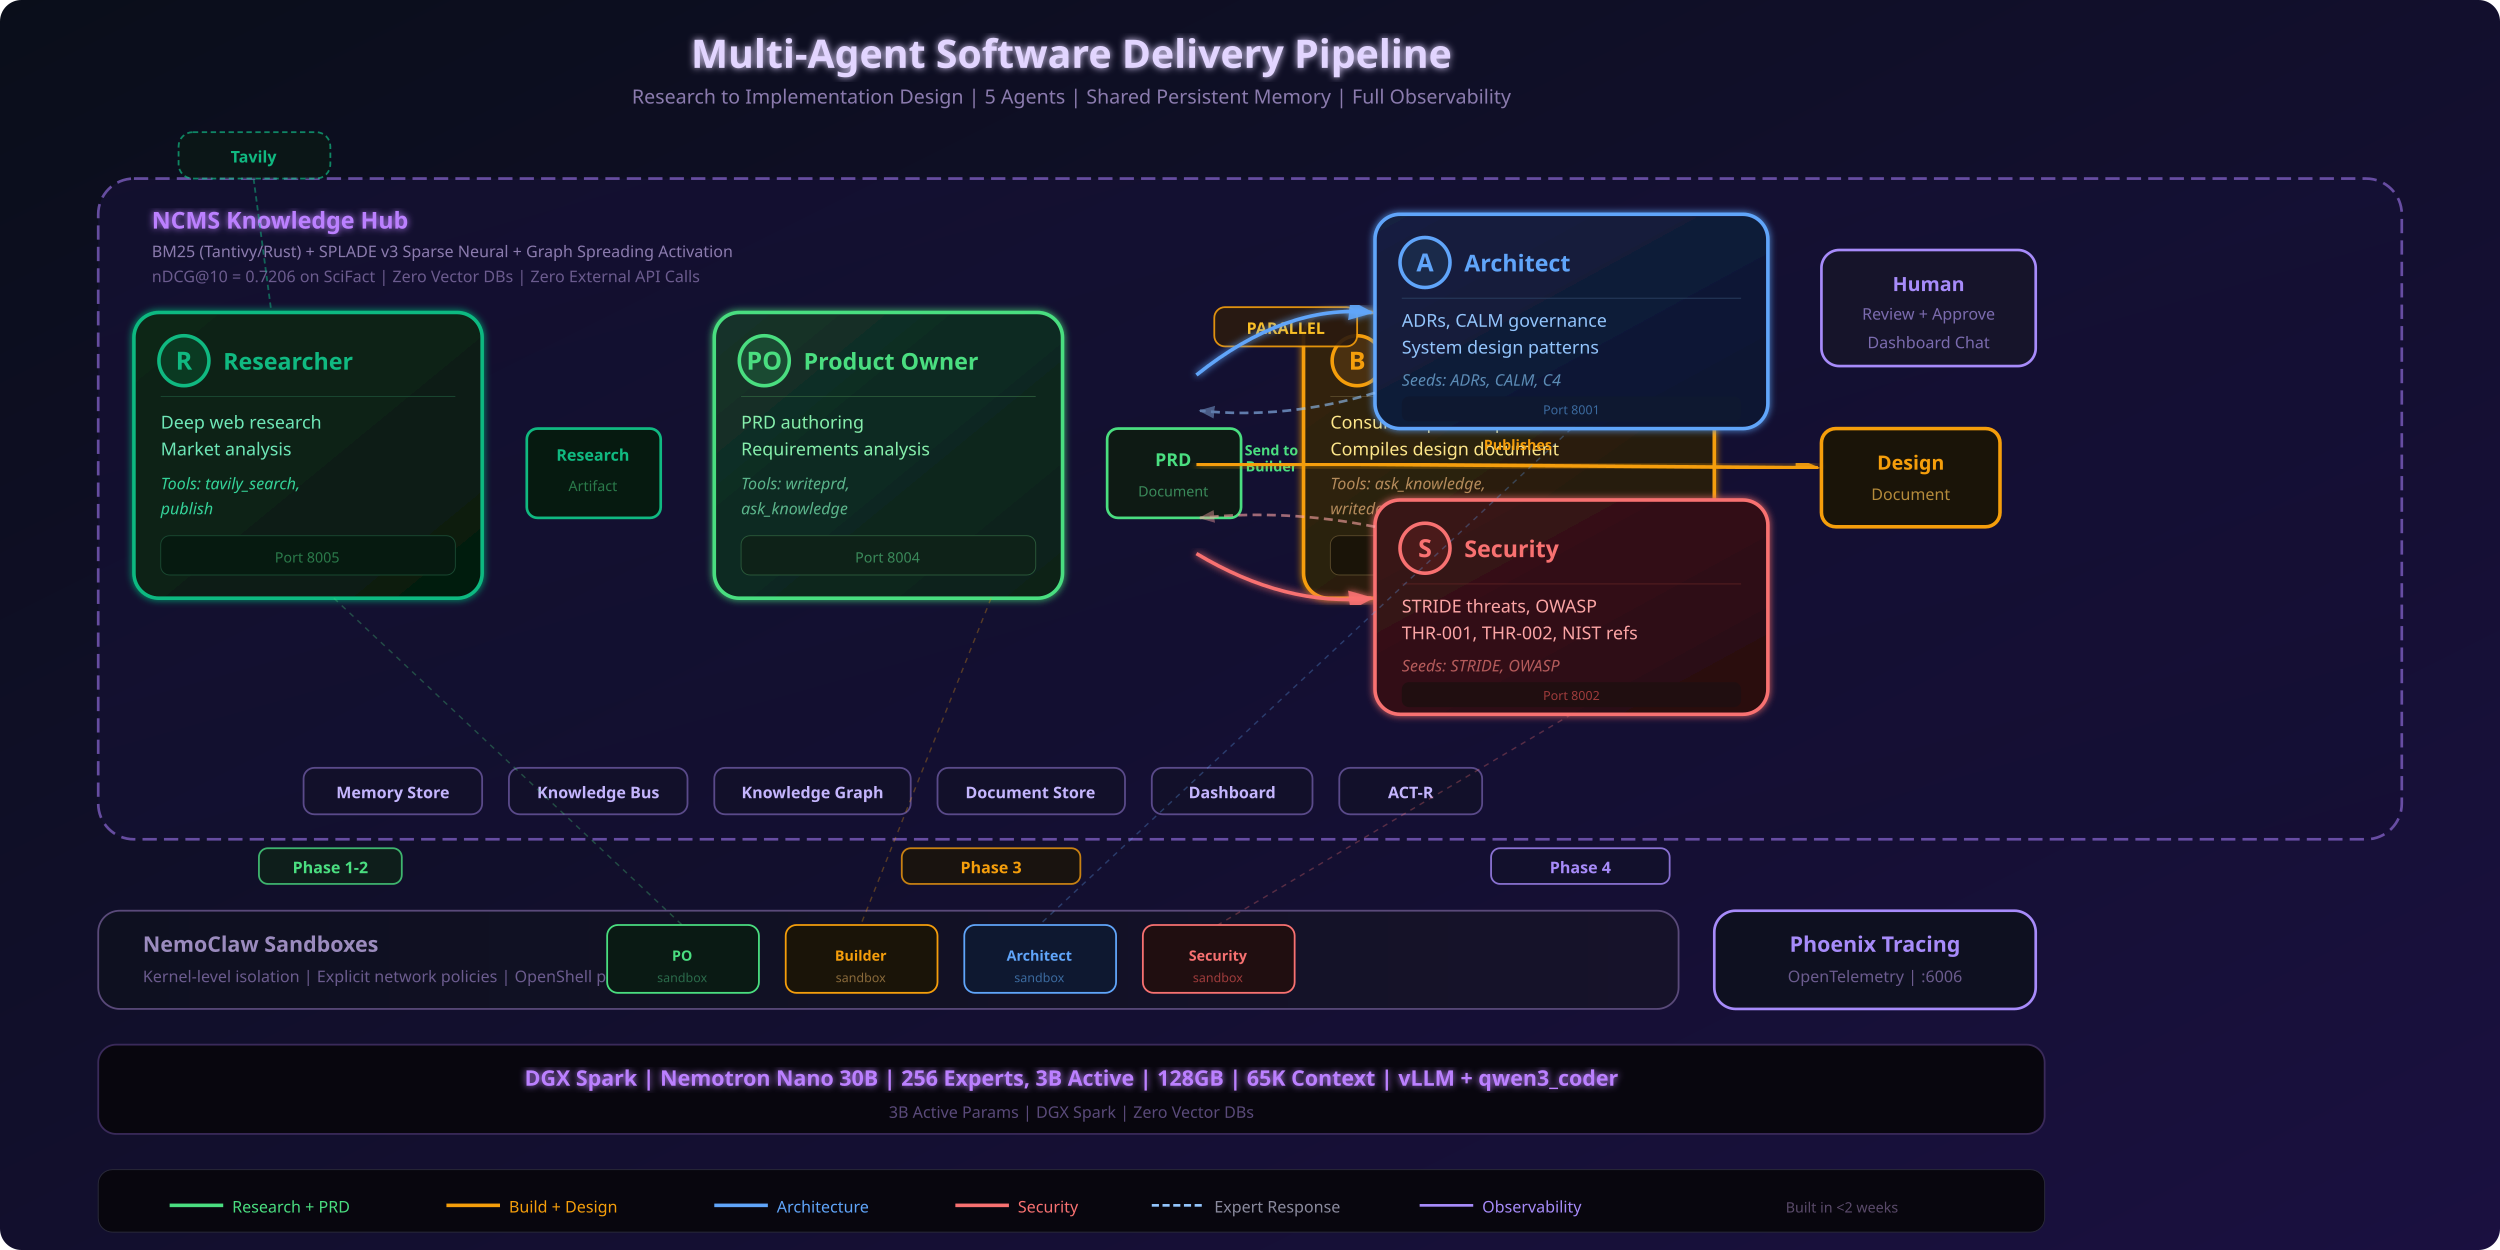
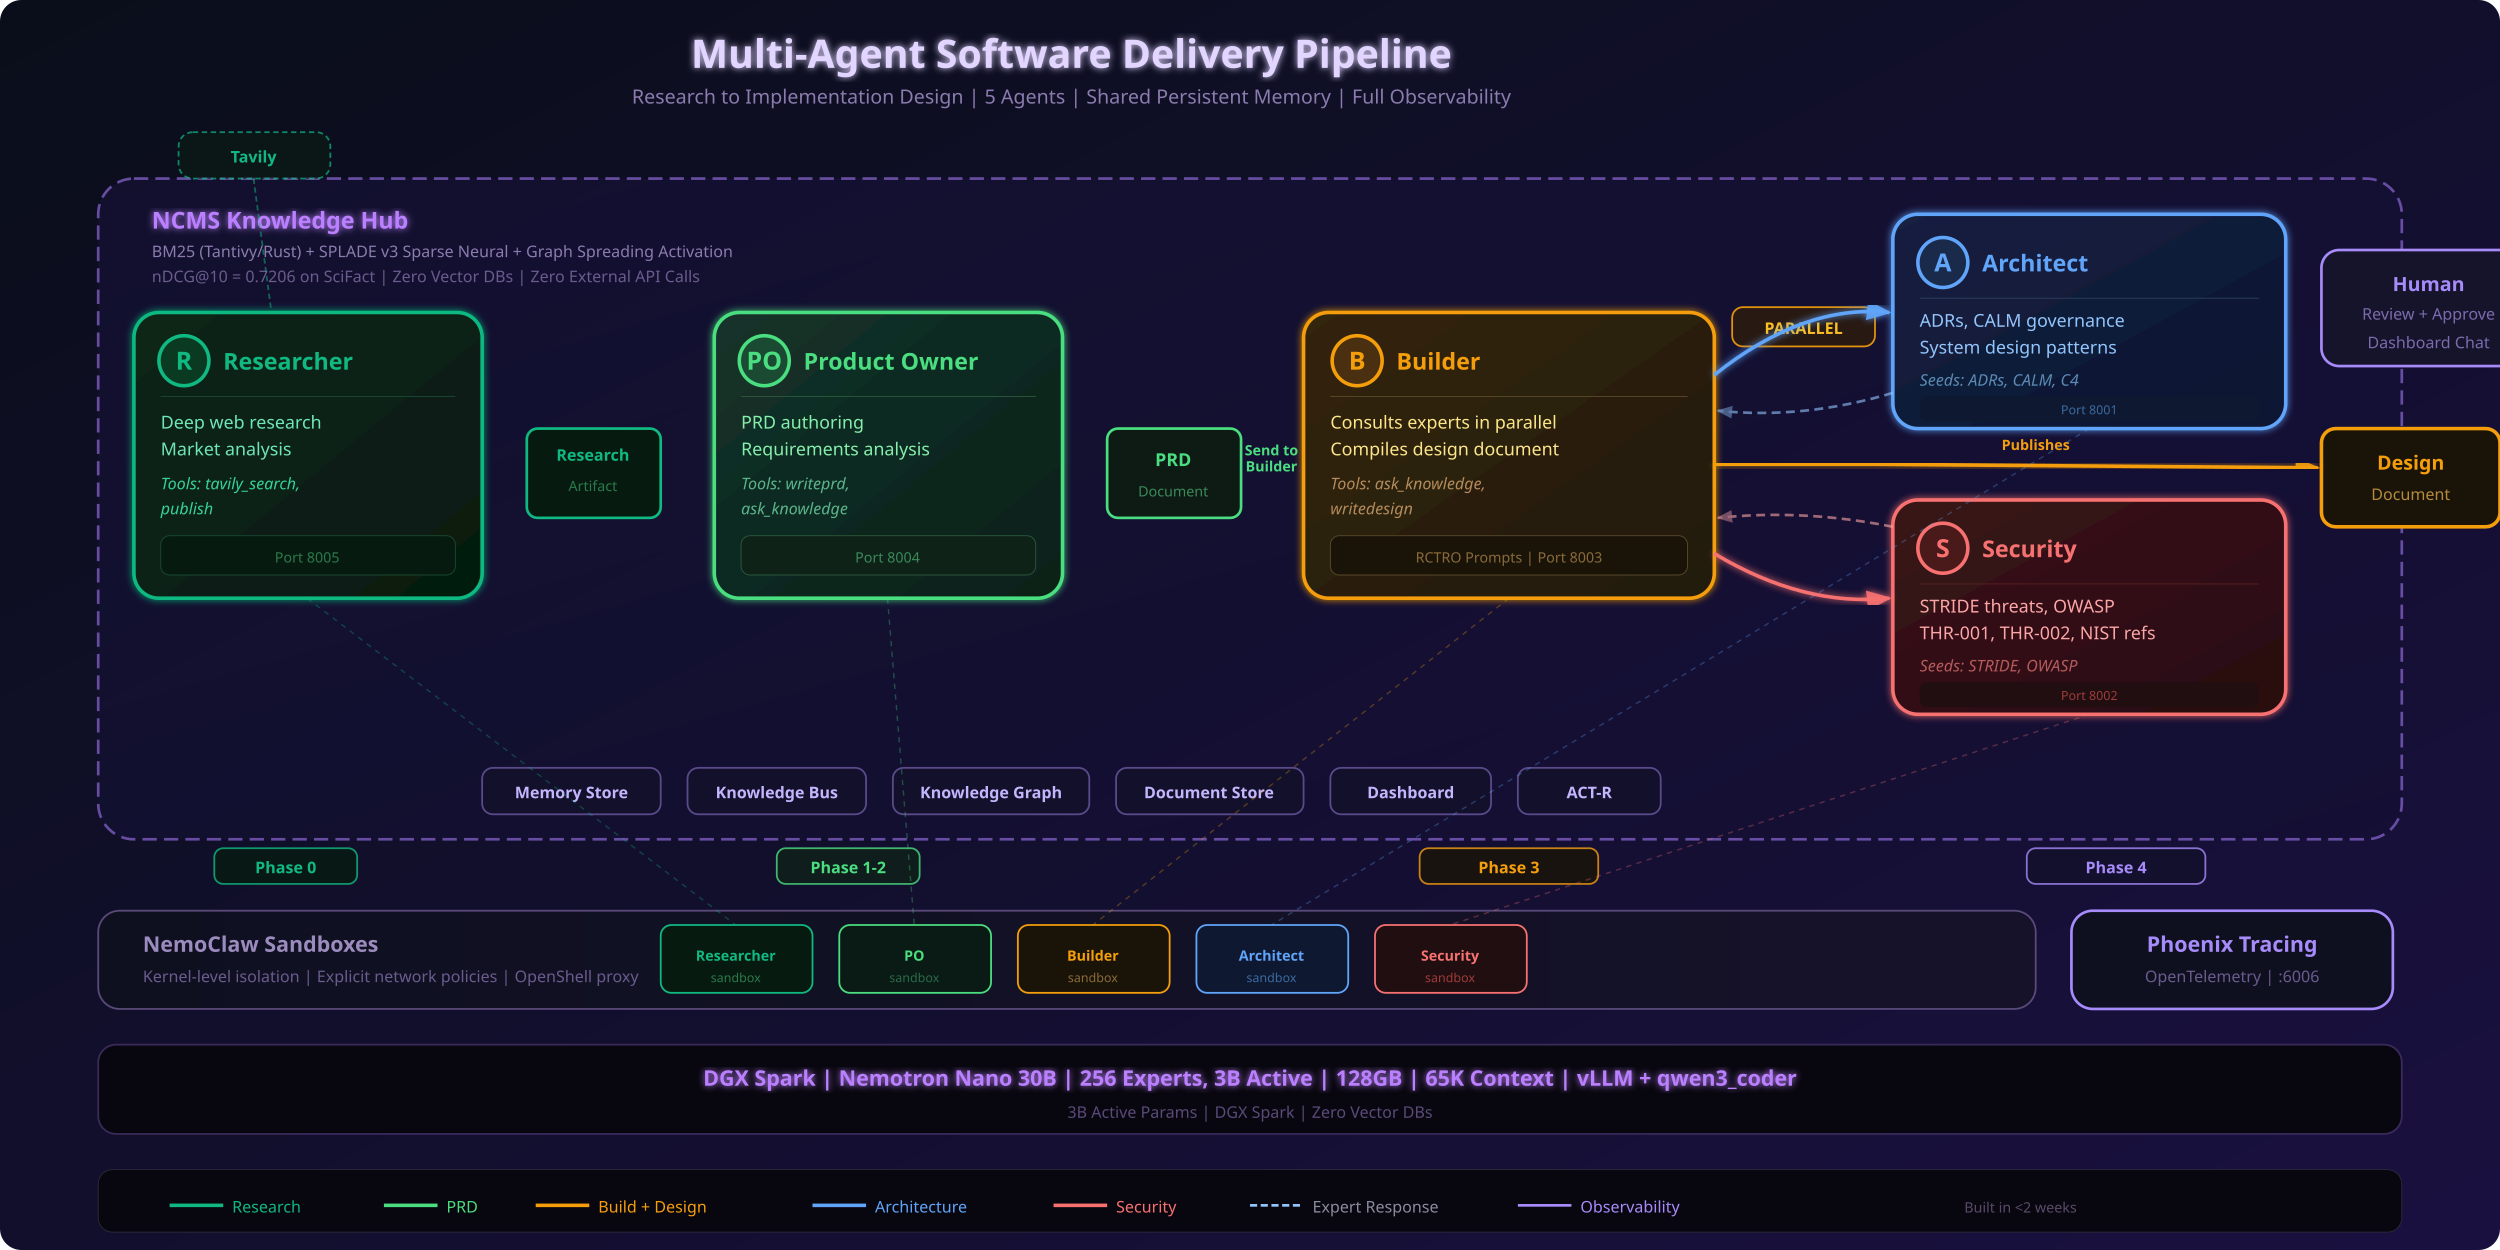
<svg xmlns="http://www.w3.org/2000/svg" viewBox="0 0 1400 700" font-family="'Segoe UI', system-ui, -apple-system, sans-serif">
  <defs>
    <linearGradient id="bgGrad" x1="0%" y1="0%" x2="100%" y2="100%">
      <stop offset="0%" style="stop-color:#0a0e1a;stop-opacity:1" />
      <stop offset="100%" style="stop-color:#1a1040;stop-opacity:1" />
    </linearGradient>
    <linearGradient id="hubGrad" x1="0%" y1="0%" x2="100%" y2="100%">
      <stop offset="0%" style="stop-color:#1a1240;stop-opacity:0.6" />
      <stop offset="100%" style="stop-color:#120e30;stop-opacity:0.6" />
    </linearGradient>
    <linearGradient id="poGrad" x1="0%" y1="0%" x2="100%" y2="100%">
      <stop offset="0%" style="stop-color:#14332a" />
      <stop offset="100%" style="stop-color:#0a2018" />
    </linearGradient>
    <linearGradient id="buildGrad" x1="0%" y1="0%" x2="100%" y2="100%">
      <stop offset="0%" style="stop-color:#33250e" />
      <stop offset="100%" style="stop-color:#221a08" />
    </linearGradient>
    <linearGradient id="archGrad" x1="0%" y1="0%" x2="100%" y2="100%">
      <stop offset="0%" style="stop-color:#142040" />
      <stop offset="100%" style="stop-color:#0e1530" />
    </linearGradient>
    <linearGradient id="secGrad" x1="0%" y1="0%" x2="100%" y2="100%">
      <stop offset="0%" style="stop-color:#3a1418" />
      <stop offset="100%" style="stop-color:#280c10" />
    </linearGradient>
    <linearGradient id="researchGrad" x1="0%" y1="0%" x2="100%" y2="100%">
      <stop offset="0%" style="stop-color:#0a2618" />
      <stop offset="100%" style="stop-color:#061a10" />
    </linearGradient>
    <linearGradient id="sandboxGrad" x1="0%" y1="0%" x2="100%" y2="0%">
      <stop offset="0%" style="stop-color:#0e1020" />
      <stop offset="100%" style="stop-color:#16122a" />
    </linearGradient>
    <filter id="glow">
      <feGaussianBlur stdDeviation="4" result="blur" />
      <feMerge>
        <feMergeNode in="blur" />
        <feMergeNode in="SourceGraphic" />
      </feMerge>
    </filter>
    <filter id="softGlow">
      <feGaussianBlur stdDeviation="2" result="blur" />
      <feMerge>
        <feMergeNode in="blur" />
        <feMergeNode in="SourceGraphic" />
      </feMerge>
    </filter>
    <marker id="arrowGreen" viewBox="0 0 10 10" refX="9" refY="5" markerWidth="7" markerHeight="7" orient="auto-start-reverse">
      <path d="M 0 1 L 10 5 L 0 9 z" fill="#4ade80" opacity="0.9" />
    </marker>
    <marker id="arrowTeal" viewBox="0 0 10 10" refX="9" refY="5" markerWidth="7" markerHeight="7" orient="auto-start-reverse">
      <path d="M 0 1 L 10 5 L 0 9 z" fill="#10b981" opacity="0.9" />
    </marker>
    <marker id="arrowAmber" viewBox="0 0 10 10" refX="9" refY="5" markerWidth="7" markerHeight="7" orient="auto-start-reverse">
      <path d="M 0 1 L 10 5 L 0 9 z" fill="#f59e0b" opacity="0.9" />
    </marker>
    <marker id="arrowBlue" viewBox="0 0 10 10" refX="9" refY="5" markerWidth="7" markerHeight="7" orient="auto-start-reverse">
      <path d="M 0 1 L 10 5 L 0 9 z" fill="#60a5fa" opacity="0.9" />
    </marker>
    <marker id="arrowRed" viewBox="0 0 10 10" refX="9" refY="5" markerWidth="7" markerHeight="7" orient="auto-start-reverse">
      <path d="M 0 1 L 10 5 L 0 9 z" fill="#f87171" opacity="0.9" />
    </marker>
    <marker id="arrowBlueReturn" viewBox="0 0 10 10" refX="9" refY="5" markerWidth="6" markerHeight="6" orient="auto-start-reverse">
      <path d="M 0 1 L 10 5 L 0 9 z" fill="#93c5fd" opacity="0.7" />
    </marker>
    <marker id="arrowRedReturn" viewBox="0 0 10 10" refX="9" refY="5" markerWidth="6" markerHeight="6" orient="auto-start-reverse">
      <path d="M 0 1 L 10 5 L 0 9 z" fill="#fca5a5" opacity="0.7" />
    </marker>
  </defs>
  <rect width="1400" height="700" fill="url(#bgGrad)" rx="12" />
  <text x="600" y="38" text-anchor="middle" fill="#e2d5ff" font-size="22" font-weight="700" filter="url(#softGlow)">Multi-Agent Software Delivery Pipeline</text>
  <text x="600" y="58" text-anchor="middle" fill="#8b7bae" font-size="11">Research to Implementation Design  |  5 Agents  |  Shared Persistent Memory  |  Full Observability</text>
  <rect x="55" y="100" width="1290" height="370" rx="20" fill="url(#hubGrad)" stroke="#7c5cbf" stroke-width="1.5" stroke-dasharray="8,4" opacity="0.8" />
  <text x="85" y="128" fill="#bb80ff" font-size="13" font-weight="700" filter="url(#softGlow)">NCMS Knowledge Hub</text>
  <text x="85" y="144" fill="#8b7bae" font-size="9">BM25 (Tantivy/Rust) + SPLADE v3 Sparse Neural + Graph Spreading Activation</text>
  <text x="85" y="158" fill="#6b5b8e" font-size="9">nDCG@10 = 0.7206 on SciFact  |  Zero Vector DBs  |  Zero External API Calls</text>
-   <rect x="170" y="430" width="100" height="26" rx="6" fill="#12102a" stroke="#5a4a8a" stroke-width="1" />
-   <text x="220" y="447" text-anchor="middle" fill="#c4b5fd" font-size="9" font-weight="600">Memory Store</text>
-   <rect x="285" y="430" width="100" height="26" rx="6" fill="#12102a" stroke="#5a4a8a" stroke-width="1" />
-   <text x="335" y="447" text-anchor="middle" fill="#c4b5fd" font-size="9" font-weight="600">Knowledge Bus</text>
-   <rect x="400" y="430" width="110" height="26" rx="6" fill="#12102a" stroke="#5a4a8a" stroke-width="1" />
-   <text x="455" y="447" text-anchor="middle" fill="#c4b5fd" font-size="9" font-weight="600">Knowledge Graph</text>
-   <rect x="525" y="430" width="105" height="26" rx="6" fill="#12102a" stroke="#5a4a8a" stroke-width="1" />
-   <text x="577" y="447" text-anchor="middle" fill="#c4b5fd" font-size="9" font-weight="600">Document Store</text>
-   <rect x="645" y="430" width="90" height="26" rx="6" fill="#12102a" stroke="#5a4a8a" stroke-width="1" />
-   <text x="690" y="447" text-anchor="middle" fill="#c4b5fd" font-size="9" font-weight="600">Dashboard</text>
-   <rect x="750" y="430" width="80" height="26" rx="6" fill="#12102a" stroke="#5a4a8a" stroke-width="1" />
-   <text x="790" y="447" text-anchor="middle" fill="#c4b5fd" font-size="9" font-weight="600">ACT-R</text>
+   <rect x="270" y="430" width="100" height="26" rx="6" fill="#12102a" stroke="#5a4a8a" stroke-width="1" />
+   <text x="320" y="447" text-anchor="middle" fill="#c4b5fd" font-size="9" font-weight="600">Memory Store</text>
+   <rect x="385" y="430" width="100" height="26" rx="6" fill="#12102a" stroke="#5a4a8a" stroke-width="1" />
+   <text x="435" y="447" text-anchor="middle" fill="#c4b5fd" font-size="9" font-weight="600">Knowledge Bus</text>
+   <rect x="500" y="430" width="110" height="26" rx="6" fill="#12102a" stroke="#5a4a8a" stroke-width="1" />
+   <text x="555" y="447" text-anchor="middle" fill="#c4b5fd" font-size="9" font-weight="600">Knowledge Graph</text>
+   <rect x="625" y="430" width="105" height="26" rx="6" fill="#12102a" stroke="#5a4a8a" stroke-width="1" />
+   <text x="677" y="447" text-anchor="middle" fill="#c4b5fd" font-size="9" font-weight="600">Document Store</text>
+   <rect x="745" y="430" width="90" height="26" rx="6" fill="#12102a" stroke="#5a4a8a" stroke-width="1" />
+   <text x="790" y="447" text-anchor="middle" fill="#c4b5fd" font-size="9" font-weight="600">Dashboard</text>
+   <rect x="850" y="430" width="80" height="26" rx="6" fill="#12102a" stroke="#5a4a8a" stroke-width="1" />
+   <text x="890" y="447" text-anchor="middle" fill="#c4b5fd" font-size="9" font-weight="600">ACT-R</text>
  <rect x="100" y="74" width="85" height="26" rx="8" fill="#0a1a14" stroke="#10b981" stroke-width="1" stroke-dasharray="3,2" opacity="0.7" />
  <text x="142" y="91" text-anchor="middle" fill="#10b981" font-size="9" font-weight="600">Tavily</text>
  <path d="M 142 100 L 152 175" fill="none" stroke="#10b981" stroke-width="1" stroke-dasharray="3,2" opacity="0.5" />
  <rect x="75" y="175" width="195" height="160" rx="14" fill="url(#researchGrad)" stroke="#10b981" stroke-width="2" filter="url(#softGlow)" />
  <circle cx="103" cy="202" r="14" fill="#0a3a22" stroke="#10b981" stroke-width="2" />
  <text x="103" y="207" text-anchor="middle" fill="#10b981" font-size="14" font-weight="700">R</text>
  <text x="125" y="207" fill="#10b981" font-size="13" font-weight="700">Researcher</text>
  <line x1="90" y1="222" x2="255" y2="222" stroke="#1a4a32" stroke-width="0.5" />
  <text x="90" y="240" fill="#6ee7b7" font-size="10">Deep web research</text>
  <text x="90" y="255" fill="#6ee7b7" font-size="10">Market analysis</text>
  <text x="90" y="274" fill="#34d399" font-size="9" font-style="italic">Tools: tavily_search,</text>
  <text x="90" y="288" fill="#34d399" font-size="9" font-style="italic">publish</text>
  <rect x="90" y="300" width="165" height="22" rx="5" fill="#061a10" stroke="#1a4a32" stroke-width="0.5" />
  <text x="172" y="315" text-anchor="middle" fill="#2a7a4a" font-size="8">Port 8005</text>
  <rect x="295" y="240" width="75" height="50" rx="6" fill="#061a10" stroke="#10b981" stroke-width="1.5" />
  <text x="332" y="258" text-anchor="middle" fill="#10b981" font-size="9" font-weight="700">Research</text>
  <text x="332" y="275" text-anchor="middle" fill="#2a7a4a" font-size="8">Artifact</text>
  <path d="M 270 260 L 293 260" fill="none" stroke="#10b981" stroke-width="2" marker-end="url(#arrowTeal)" filter="url(#softGlow)" />
  <path d="M 370 265 L 398 265" fill="none" stroke="#10b981" stroke-width="2" marker-end="url(#arrowTeal)" filter="url(#softGlow)" />
  <rect x="400" y="175" width="195" height="160" rx="14" fill="url(#poGrad)" stroke="#4ade80" stroke-width="2" filter="url(#softGlow)" />
  <circle cx="428" cy="202" r="14" fill="#1a4a32" stroke="#4ade80" stroke-width="2" />
  <text x="428" y="207" text-anchor="middle" fill="#4ade80" font-size="14" font-weight="700">PO</text>
  <text x="450" y="207" fill="#4ade80" font-size="13" font-weight="700">Product Owner</text>
  <line x1="415" y1="222" x2="580" y2="222" stroke="#2a5a3a" stroke-width="0.5" />
  <text x="415" y="240" fill="#86efac" font-size="10">PRD authoring</text>
  <text x="415" y="255" fill="#86efac" font-size="10">Requirements analysis</text>
  <text x="415" y="274" fill="#5bb58b" font-size="9" font-style="italic">Tools: writeprd,</text>
  <text x="415" y="288" fill="#5bb58b" font-size="9" font-style="italic">ask_knowledge</text>
  <rect x="415" y="300" width="165" height="22" rx="5" fill="#0e2218" stroke="#2a5a3a" stroke-width="0.5" />
  <text x="497" y="315" text-anchor="middle" fill="#3a8a5a" font-size="8">Port 8004</text>
  <rect x="620" y="240" width="75" height="50" rx="6" fill="#0e1a14" stroke="#4ade80" stroke-width="1.5" />
  <text x="657" y="261" text-anchor="middle" fill="#4ade80" font-size="10" font-weight="700">PRD</text>
  <text x="657" y="278" text-anchor="middle" fill="#3a8a5a" font-size="8">Document</text>
  <path d="M 595 260 L 618 260" fill="none" stroke="#4ade80" stroke-width="2" marker-end="url(#arrowGreen)" filter="url(#softGlow)" />
  <path d="M 695 265 L 728 265" fill="none" stroke="#4ade80" stroke-width="2" marker-end="url(#arrowGreen)" filter="url(#softGlow)" />
  <text x="712" y="255" text-anchor="middle" fill="#4ade80" font-size="8" font-weight="600">Send to</text>
  <text x="712" y="264" text-anchor="middle" fill="#4ade80" font-size="8" font-weight="600">Builder</text>
  <rect x="730" y="175" width="230" height="160" rx="14" fill="url(#buildGrad)" stroke="#f59e0b" stroke-width="2" filter="url(#softGlow)" />
  <circle cx="760" cy="202" r="14" fill="#4a3010" stroke="#f59e0b" stroke-width="2" />
  <text x="760" y="207" text-anchor="middle" fill="#f59e0b" font-size="14" font-weight="700">B</text>
  <text x="782" y="207" fill="#f59e0b" font-size="13" font-weight="700">Builder</text>
  <line x1="745" y1="222" x2="945" y2="222" stroke="#5a4a2a" stroke-width="0.5" />
  <text x="745" y="240" fill="#fde68a" font-size="10">Consults experts in parallel</text>
  <text x="745" y="255" fill="#fde68a" font-size="10">Compiles design document</text>
  <text x="745" y="274" fill="#b58b5b" font-size="9" font-style="italic">Tools: ask_knowledge,</text>
  <text x="745" y="288" fill="#b58b5b" font-size="9" font-style="italic">writedesign</text>
  <rect x="745" y="300" width="200" height="22" rx="5" fill="#1a1408" stroke="#5a4a2a" stroke-width="0.5" />
  <text x="845" y="315" text-anchor="middle" fill="#8a6a3a" font-size="8">RCTRO Prompts  |  Port 8003</text>
-   <rect x="680" y="172" width="80" height="22" rx="6" fill="#2a1a0e" stroke="#f59e0b" stroke-width="1" opacity="0.9" />
-   <text x="720" y="187" text-anchor="middle" fill="#fbbf24" font-size="9" font-weight="700">PARALLEL</text>
-   <rect x="770" y="120" width="220" height="120" rx="14" fill="url(#archGrad)" stroke="#60a5fa" stroke-width="2" filter="url(#softGlow)" />
-   <circle cx="798" cy="147" r="14" fill="#1a2a4a" stroke="#60a5fa" stroke-width="2" />
-   <text x="798" y="152" text-anchor="middle" fill="#60a5fa" font-size="14" font-weight="700">A</text>
-   <text x="820" y="152" fill="#60a5fa" font-size="13" font-weight="700">Architect</text>
-   <line x1="785" y1="167" x2="975" y2="167" stroke="#2a4060" stroke-width="0.5" />
-   <text x="785" y="183" fill="#93c5fd" font-size="10">ADRs, CALM governance</text>
-   <text x="785" y="198" fill="#93c5fd" font-size="10">System design patterns</text>
-   <text x="785" y="216" fill="#5b8bb5" font-size="9" font-style="italic">Seeds: ADRs, CALM, C4</text>
-   <rect x="785" y="222" width="190" height="14" rx="4" fill="#0e1830" />
-   <text x="880" y="232" text-anchor="middle" fill="#3b6a9f" font-size="7">Port 8001</text>
-   <rect x="770" y="280" width="220" height="120" rx="14" fill="url(#secGrad)" stroke="#f87171" stroke-width="2" filter="url(#softGlow)" />
-   <circle cx="798" cy="307" r="14" fill="#4a1a1a" stroke="#f87171" stroke-width="2" />
-   <text x="798" y="312" text-anchor="middle" fill="#f87171" font-size="14" font-weight="700">S</text>
-   <text x="820" y="312" fill="#f87171" font-size="13" font-weight="700">Security</text>
-   <line x1="785" y1="327" x2="975" y2="327" stroke="#5a2020" stroke-width="0.5" />
-   <text x="785" y="343" fill="#fca5a5" font-size="10">STRIDE threats, OWASP</text>
-   <text x="785" y="358" fill="#fca5a5" font-size="10">THR-001, THR-002, NIST refs</text>
-   <text x="785" y="376" fill="#b55b5b" font-size="9" font-style="italic">Seeds: STRIDE, OWASP</text>
-   <rect x="785" y="382" width="190" height="14" rx="4" fill="#200e10" />
-   <text x="880" y="392" text-anchor="middle" fill="#9f3b3b" font-size="7">Port 8002</text>
-   <path d="M 670 210 Q 720 170 768 175" fill="none" stroke="#60a5fa" stroke-width="2" marker-end="url(#arrowBlue)" filter="url(#softGlow)" />
-   <path d="M 670 310 Q 720 340 768 335" fill="none" stroke="#f87171" stroke-width="2" marker-end="url(#arrowRed)" filter="url(#softGlow)" />
-   <path d="M 770 220 Q 720 235 672 230" fill="none" stroke="#93c5fd" stroke-width="1.5" stroke-dasharray="5,3" marker-end="url(#arrowBlueReturn)" opacity="0.6" />
-   <path d="M 770 295 Q 720 285 672 290" fill="none" stroke="#fca5a5" stroke-width="1.5" stroke-dasharray="5,3" marker-end="url(#arrowRedReturn)" opacity="0.6" />
-   <rect x="1020" y="240" width="100" height="55" rx="8" fill="#1a1408" stroke="#f59e0b" stroke-width="2" />
-   <text x="1070" y="263" text-anchor="middle" fill="#f59e0b" font-size="11" font-weight="700">Design</text>
-   <text x="1070" y="280" text-anchor="middle" fill="#b58b3b" font-size="9">Document</text>
-   <path d="M 670 260 L 750 260 Q 760 260 760 260 L 1018 262" fill="none" stroke="#f59e0b" stroke-width="2" marker-end="url(#arrowAmber)" filter="url(#softGlow)" />
-   <text x="850" y="252" text-anchor="middle" fill="#f59e0b" font-size="8" font-weight="600">Publishes</text>
-   <rect x="1020" y="140" width="120" height="65" rx="10" fill="#16142a" stroke="#a78bfa" stroke-width="1.5" />
-   <text x="1080" y="163" text-anchor="middle" fill="#a78bfa" font-size="11" font-weight="700">Human</text>
-   <text x="1080" y="179" text-anchor="middle" fill="#7b6bae" font-size="9">Review + Approve</text>
-   <text x="1080" y="195" text-anchor="middle" fill="#7b6bae" font-size="9">Dashboard Chat</text>
-   <rect x="145" y="475" width="80" height="20" rx="5" fill="#0e2218" stroke="#4ade80" stroke-width="1" opacity="0.8" />
-   <text x="185" y="489" text-anchor="middle" fill="#4ade80" font-size="9" font-weight="700">Phase 1-2</text>
-   <rect x="505" y="475" width="100" height="20" rx="5" fill="#1a1408" stroke="#f59e0b" stroke-width="1" opacity="0.8" />
-   <text x="555" y="489" text-anchor="middle" fill="#f59e0b" font-size="9" font-weight="700">Phase 3</text>
-   <rect x="835" y="475" width="100" height="20" rx="5" fill="#12102a" stroke="#a78bfa" stroke-width="1" opacity="0.8" />
-   <text x="885" y="489" text-anchor="middle" fill="#a78bfa" font-size="9" font-weight="700">Phase 4</text>
-   <rect x="55" y="510" width="885" height="55" rx="12" fill="url(#sandboxGrad)" stroke="#5a4a7a" stroke-width="1" />
+   <rect x="970" y="172" width="80" height="22" rx="6" fill="#2a1a0e" stroke="#f59e0b" stroke-width="1" opacity="0.9" />
+   <text x="1010" y="187" text-anchor="middle" fill="#fbbf24" font-size="9" font-weight="700">PARALLEL</text>
+   <rect x="1060" y="120" width="220" height="120" rx="14" fill="url(#archGrad)" stroke="#60a5fa" stroke-width="2" filter="url(#softGlow)" />
+   <circle cx="1088" cy="147" r="14" fill="#1a2a4a" stroke="#60a5fa" stroke-width="2" />
+   <text x="1088" y="152" text-anchor="middle" fill="#60a5fa" font-size="14" font-weight="700">A</text>
+   <text x="1110" y="152" fill="#60a5fa" font-size="13" font-weight="700">Architect</text>
+   <line x1="1075" y1="167" x2="1265" y2="167" stroke="#2a4060" stroke-width="0.5" />
+   <text x="1075" y="183" fill="#93c5fd" font-size="10">ADRs, CALM governance</text>
+   <text x="1075" y="198" fill="#93c5fd" font-size="10">System design patterns</text>
+   <text x="1075" y="216" fill="#5b8bb5" font-size="9" font-style="italic">Seeds: ADRs, CALM, C4</text>
+   <rect x="1075" y="222" width="190" height="14" rx="4" fill="#0e1830" />
+   <text x="1170" y="232" text-anchor="middle" fill="#3b6a9f" font-size="7">Port 8001</text>
+   <rect x="1060" y="280" width="220" height="120" rx="14" fill="url(#secGrad)" stroke="#f87171" stroke-width="2" filter="url(#softGlow)" />
+   <circle cx="1088" cy="307" r="14" fill="#4a1a1a" stroke="#f87171" stroke-width="2" />
+   <text x="1088" y="312" text-anchor="middle" fill="#f87171" font-size="14" font-weight="700">S</text>
+   <text x="1110" y="312" fill="#f87171" font-size="13" font-weight="700">Security</text>
+   <line x1="1075" y1="327" x2="1265" y2="327" stroke="#5a2020" stroke-width="0.5" />
+   <text x="1075" y="343" fill="#fca5a5" font-size="10">STRIDE threats, OWASP</text>
+   <text x="1075" y="358" fill="#fca5a5" font-size="10">THR-001, THR-002, NIST refs</text>
+   <text x="1075" y="376" fill="#b55b5b" font-size="9" font-style="italic">Seeds: STRIDE, OWASP</text>
+   <rect x="1075" y="382" width="190" height="14" rx="4" fill="#200e10" />
+   <text x="1170" y="392" text-anchor="middle" fill="#9f3b3b" font-size="7">Port 8002</text>
+   <path d="M 960 210 Q 1010 170 1058 175" fill="none" stroke="#60a5fa" stroke-width="2" marker-end="url(#arrowBlue)" filter="url(#softGlow)" />
+   <path d="M 960 310 Q 1010 340 1058 335" fill="none" stroke="#f87171" stroke-width="2" marker-end="url(#arrowRed)" filter="url(#softGlow)" />
+   <path d="M 1060 220 Q 1010 235 962 230" fill="none" stroke="#93c5fd" stroke-width="1.5" stroke-dasharray="5,3" marker-end="url(#arrowBlueReturn)" opacity="0.6" />
+   <path d="M 1060 295 Q 1010 285 962 290" fill="none" stroke="#fca5a5" stroke-width="1.5" stroke-dasharray="5,3" marker-end="url(#arrowRedReturn)" opacity="0.6" />
+   <rect x="1300" y="240" width="100" height="55" rx="8" fill="#1a1408" stroke="#f59e0b" stroke-width="2" />
+   <text x="1350" y="263" text-anchor="middle" fill="#f59e0b" font-size="11" font-weight="700">Design</text>
+   <text x="1350" y="280" text-anchor="middle" fill="#b58b3b" font-size="9">Document</text>
+   <path d="M 960 260 L 1040 260 Q 1050 260 1050 260 L 1298 262" fill="none" stroke="#f59e0b" stroke-width="2" marker-end="url(#arrowAmber)" filter="url(#softGlow)" />
+   <text x="1140" y="252" text-anchor="middle" fill="#f59e0b" font-size="8" font-weight="600">Publishes</text>
+   <rect x="1300" y="140" width="120" height="65" rx="10" fill="#16142a" stroke="#a78bfa" stroke-width="1.5" />
+   <text x="1360" y="163" text-anchor="middle" fill="#a78bfa" font-size="11" font-weight="700">Human</text>
+   <text x="1360" y="179" text-anchor="middle" fill="#7b6bae" font-size="9">Review + Approve</text>
+   <text x="1360" y="195" text-anchor="middle" fill="#7b6bae" font-size="9">Dashboard Chat</text>
+   <rect x="120" y="475" width="80" height="20" rx="5" fill="#061a10" stroke="#10b981" stroke-width="1" opacity="0.8" />
+   <text x="160" y="489" text-anchor="middle" fill="#10b981" font-size="9" font-weight="700">Phase 0</text>
+   <rect x="435" y="475" width="80" height="20" rx="5" fill="#0e2218" stroke="#4ade80" stroke-width="1" opacity="0.8" />
+   <text x="475" y="489" text-anchor="middle" fill="#4ade80" font-size="9" font-weight="700">Phase 1-2</text>
+   <rect x="795" y="475" width="100" height="20" rx="5" fill="#1a1408" stroke="#f59e0b" stroke-width="1" opacity="0.8" />
+   <text x="845" y="489" text-anchor="middle" fill="#f59e0b" font-size="9" font-weight="700">Phase 3</text>
+   <rect x="1135" y="475" width="100" height="20" rx="5" fill="#12102a" stroke="#a78bfa" stroke-width="1" opacity="0.8" />
+   <text x="1185" y="489" text-anchor="middle" fill="#a78bfa" font-size="9" font-weight="700">Phase 4</text>
+   <rect x="55" y="510" width="1085" height="55" rx="12" fill="url(#sandboxGrad)" stroke="#5a4a7a" stroke-width="1" />
  <text x="80" y="533" fill="#9b8bbe" font-size="12" font-weight="700">NemoClaw Sandboxes</text>
  <text x="80" y="550" fill="#6b5b8e" font-size="9">Kernel-level isolation  |  Explicit network policies  |  OpenShell proxy</text>
-   <rect x="340" y="518" width="85" height="38" rx="6" fill="#0a1a14" stroke="#4ade80" stroke-width="1" />
-   <text x="382" y="538" text-anchor="middle" fill="#4ade80" font-size="8" font-weight="600">PO</text>
-   <text x="382" y="550" text-anchor="middle" fill="#2a6a4a" font-size="7">sandbox</text>
-   <rect x="440" y="518" width="85" height="38" rx="6" fill="#1a1408" stroke="#f59e0b" stroke-width="1" />
-   <text x="482" y="538" text-anchor="middle" fill="#f59e0b" font-size="8" font-weight="600">Builder</text>
-   <text x="482" y="550" text-anchor="middle" fill="#8a6a3a" font-size="7">sandbox</text>
-   <rect x="540" y="518" width="85" height="38" rx="6" fill="#0e1830" stroke="#60a5fa" stroke-width="1" />
-   <text x="582" y="538" text-anchor="middle" fill="#60a5fa" font-size="8" font-weight="600">Architect</text>
-   <text x="582" y="550" text-anchor="middle" fill="#3b6a9f" font-size="7">sandbox</text>
-   <rect x="640" y="518" width="85" height="38" rx="6" fill="#200e10" stroke="#f87171" stroke-width="1" />
-   <text x="682" y="538" text-anchor="middle" fill="#f87171" font-size="8" font-weight="600">Security</text>
-   <text x="682" y="550" text-anchor="middle" fill="#9f3b3b" font-size="7">sandbox</text>
-   <rect x="960" y="510" width="180" height="55" rx="12" fill="#0e1020" stroke="#a78bfa" stroke-width="1.5" />
-   <text x="1050" y="533" text-anchor="middle" fill="#a78bfa" font-size="12" font-weight="700">Phoenix Tracing</text>
-   <text x="1050" y="550" text-anchor="middle" fill="#6b5b8e" font-size="9">OpenTelemetry  |  :6006</text>
-   <path d="M 187 335 L 382 518" fill="none" stroke="#4ade80" stroke-width="0.8" stroke-dasharray="3,3" opacity="0.3" />
-   <path d="M 555 335 L 482 518" fill="none" stroke="#f59e0b" stroke-width="0.8" stroke-dasharray="3,3" opacity="0.3" />
-   <path d="M 880 240 L 582 518" fill="none" stroke="#60a5fa" stroke-width="0.8" stroke-dasharray="3,3" opacity="0.3" />
-   <path d="M 880 400 L 682 518" fill="none" stroke="#f87171" stroke-width="0.8" stroke-dasharray="3,3" opacity="0.3" />
-   <rect x="55" y="585" width="1090" height="50" rx="10" fill="#08060e" stroke="#3a2a5a" stroke-width="1" />
-   <text x="600" y="608" text-anchor="middle" fill="#bb80ff" font-size="12" font-weight="700" filter="url(#softGlow)">DGX Spark  |  Nemotron Nano 30B  |  256 Experts, 3B Active  |  128GB  |  65K Context  |  vLLM + qwen3_coder</text>
-   <text x="600" y="626" text-anchor="middle" fill="#5a4a7a" font-size="9">3B Active Params  |  DGX Spark  |  Zero Vector DBs</text>
-   <rect x="55" y="655" width="1090" height="35" rx="8" fill="#08060e" stroke="#2a2a3a" stroke-width="0.5" />
-   <line x1="95" y1="675" x2="125" y2="675" stroke="#4ade80" stroke-width="2" />
-   <text x="130" y="679" fill="#4ade80" font-size="9">Research + PRD</text>
-   <line x1="250" y1="675" x2="280" y2="675" stroke="#f59e0b" stroke-width="2" />
-   <text x="285" y="679" fill="#f59e0b" font-size="9">Build + Design</text>
-   <line x1="400" y1="675" x2="430" y2="675" stroke="#60a5fa" stroke-width="2" />
-   <text x="435" y="679" fill="#60a5fa" font-size="9">Architecture</text>
-   <line x1="535" y1="675" x2="565" y2="675" stroke="#f87171" stroke-width="2" />
-   <text x="570" y="679" fill="#f87171" font-size="9">Security</text>
-   <line x1="645" y1="675" x2="675" y2="675" stroke="#93c5fd" stroke-width="1.5" stroke-dasharray="4,2" />
-   <text x="680" y="679" fill="#8b8b9e" font-size="9">Expert Response</text>
-   <line x1="795" y1="675" x2="825" y2="675" stroke="#a78bfa" stroke-width="1.5" />
-   <text x="830" y="679" fill="#a78bfa" font-size="9">Observability</text>
-   <text x="1000" y="679" fill="#5a4a6a" font-size="8">Built in &lt;2 weeks</text>
+   <rect x="370" y="518" width="85" height="38" rx="6" fill="#061a10" stroke="#10b981" stroke-width="1" />
+   <text x="412" y="538" text-anchor="middle" fill="#10b981" font-size="8" font-weight="600">Researcher</text>
+   <text x="412" y="550" text-anchor="middle" fill="#2a7a4a" font-size="7">sandbox</text>
+   <rect x="470" y="518" width="85" height="38" rx="6" fill="#0a1a14" stroke="#4ade80" stroke-width="1" />
+   <text x="512" y="538" text-anchor="middle" fill="#4ade80" font-size="8" font-weight="600">PO</text>
+   <text x="512" y="550" text-anchor="middle" fill="#2a6a4a" font-size="7">sandbox</text>
+   <rect x="570" y="518" width="85" height="38" rx="6" fill="#1a1408" stroke="#f59e0b" stroke-width="1" />
+   <text x="612" y="538" text-anchor="middle" fill="#f59e0b" font-size="8" font-weight="600">Builder</text>
+   <text x="612" y="550" text-anchor="middle" fill="#8a6a3a" font-size="7">sandbox</text>
+   <rect x="670" y="518" width="85" height="38" rx="6" fill="#0e1830" stroke="#60a5fa" stroke-width="1" />
+   <text x="712" y="538" text-anchor="middle" fill="#60a5fa" font-size="8" font-weight="600">Architect</text>
+   <text x="712" y="550" text-anchor="middle" fill="#3b6a9f" font-size="7">sandbox</text>
+   <rect x="770" y="518" width="85" height="38" rx="6" fill="#200e10" stroke="#f87171" stroke-width="1" />
+   <text x="812" y="538" text-anchor="middle" fill="#f87171" font-size="8" font-weight="600">Security</text>
+   <text x="812" y="550" text-anchor="middle" fill="#9f3b3b" font-size="7">sandbox</text>
+   <rect x="1160" y="510" width="180" height="55" rx="12" fill="#0e1020" stroke="#a78bfa" stroke-width="1.5" />
+   <text x="1250" y="533" text-anchor="middle" fill="#a78bfa" font-size="12" font-weight="700">Phoenix Tracing</text>
+   <text x="1250" y="550" text-anchor="middle" fill="#6b5b8e" font-size="9">OpenTelemetry  |  :6006</text>
+   <path d="M 172 335 L 412 518" fill="none" stroke="#10b981" stroke-width="0.8" stroke-dasharray="3,3" opacity="0.3" />
+   <path d="M 497 335 L 512 518" fill="none" stroke="#4ade80" stroke-width="0.8" stroke-dasharray="3,3" opacity="0.3" />
+   <path d="M 845 335 L 612 518" fill="none" stroke="#f59e0b" stroke-width="0.8" stroke-dasharray="3,3" opacity="0.3" />
+   <path d="M 1170 240 L 712 518" fill="none" stroke="#60a5fa" stroke-width="0.8" stroke-dasharray="3,3" opacity="0.3" />
+   <path d="M 1170 400 L 812 518" fill="none" stroke="#f87171" stroke-width="0.8" stroke-dasharray="3,3" opacity="0.3" />
+   <rect x="55" y="585" width="1290" height="50" rx="10" fill="#08060e" stroke="#3a2a5a" stroke-width="1" />
+   <text x="700" y="608" text-anchor="middle" fill="#bb80ff" font-size="12" font-weight="700" filter="url(#softGlow)">DGX Spark  |  Nemotron Nano 30B  |  256 Experts, 3B Active  |  128GB  |  65K Context  |  vLLM + qwen3_coder</text>
+   <text x="700" y="626" text-anchor="middle" fill="#5a4a7a" font-size="9">3B Active Params  |  DGX Spark  |  Zero Vector DBs</text>
+   <rect x="55" y="655" width="1290" height="35" rx="8" fill="#08060e" stroke="#2a2a3a" stroke-width="0.5" />
+   <line x1="95" y1="675" x2="125" y2="675" stroke="#10b981" stroke-width="2" />
+   <text x="130" y="679" fill="#10b981" font-size="9">Research</text>
+   <line x1="215" y1="675" x2="245" y2="675" stroke="#4ade80" stroke-width="2" />
+   <text x="250" y="679" fill="#4ade80" font-size="9">PRD</text>
+   <line x1="300" y1="675" x2="330" y2="675" stroke="#f59e0b" stroke-width="2" />
+   <text x="335" y="679" fill="#f59e0b" font-size="9">Build + Design</text>
+   <line x1="455" y1="675" x2="485" y2="675" stroke="#60a5fa" stroke-width="2" />
+   <text x="490" y="679" fill="#60a5fa" font-size="9">Architecture</text>
+   <line x1="590" y1="675" x2="620" y2="675" stroke="#f87171" stroke-width="2" />
+   <text x="625" y="679" fill="#f87171" font-size="9">Security</text>
+   <line x1="700" y1="675" x2="730" y2="675" stroke="#93c5fd" stroke-width="1.5" stroke-dasharray="4,2" />
+   <text x="735" y="679" fill="#8b8b9e" font-size="9">Expert Response</text>
+   <line x1="850" y1="675" x2="880" y2="675" stroke="#a78bfa" stroke-width="1.5" />
+   <text x="885" y="679" fill="#a78bfa" font-size="9">Observability</text>
+   <text x="1100" y="679" fill="#5a4a6a" font-size="8">Built in &lt;2 weeks</text>
</svg>
